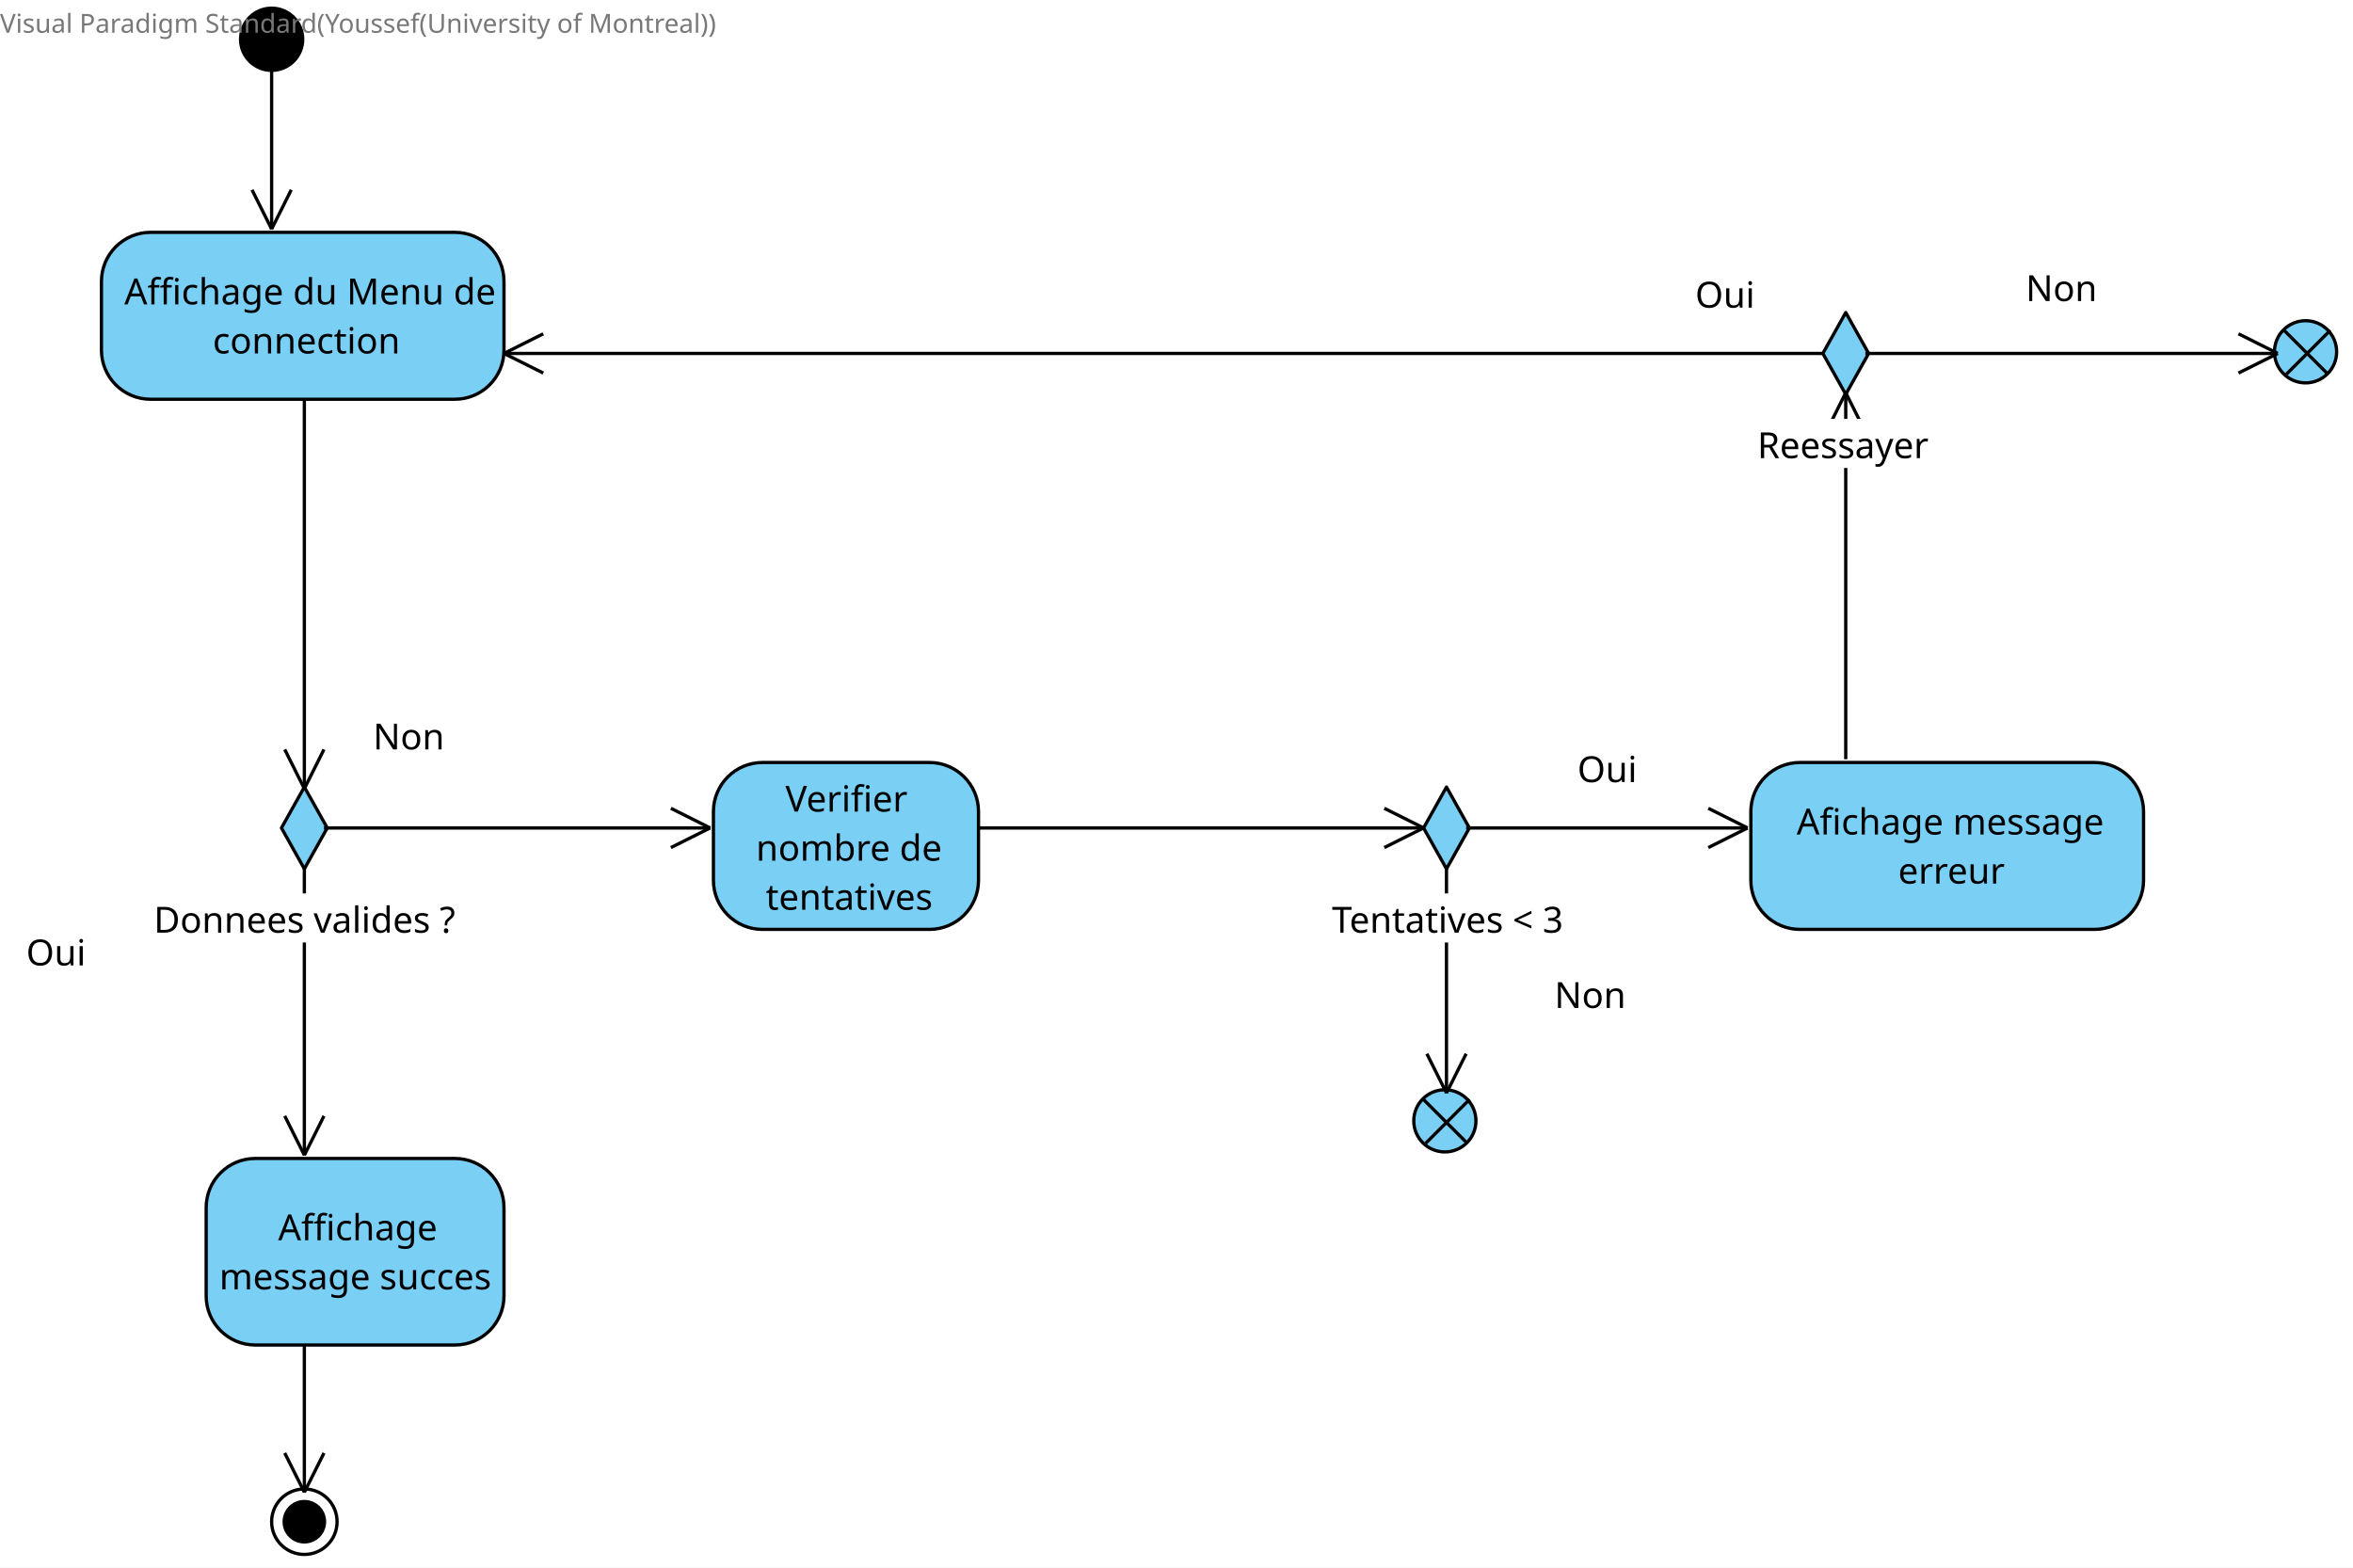
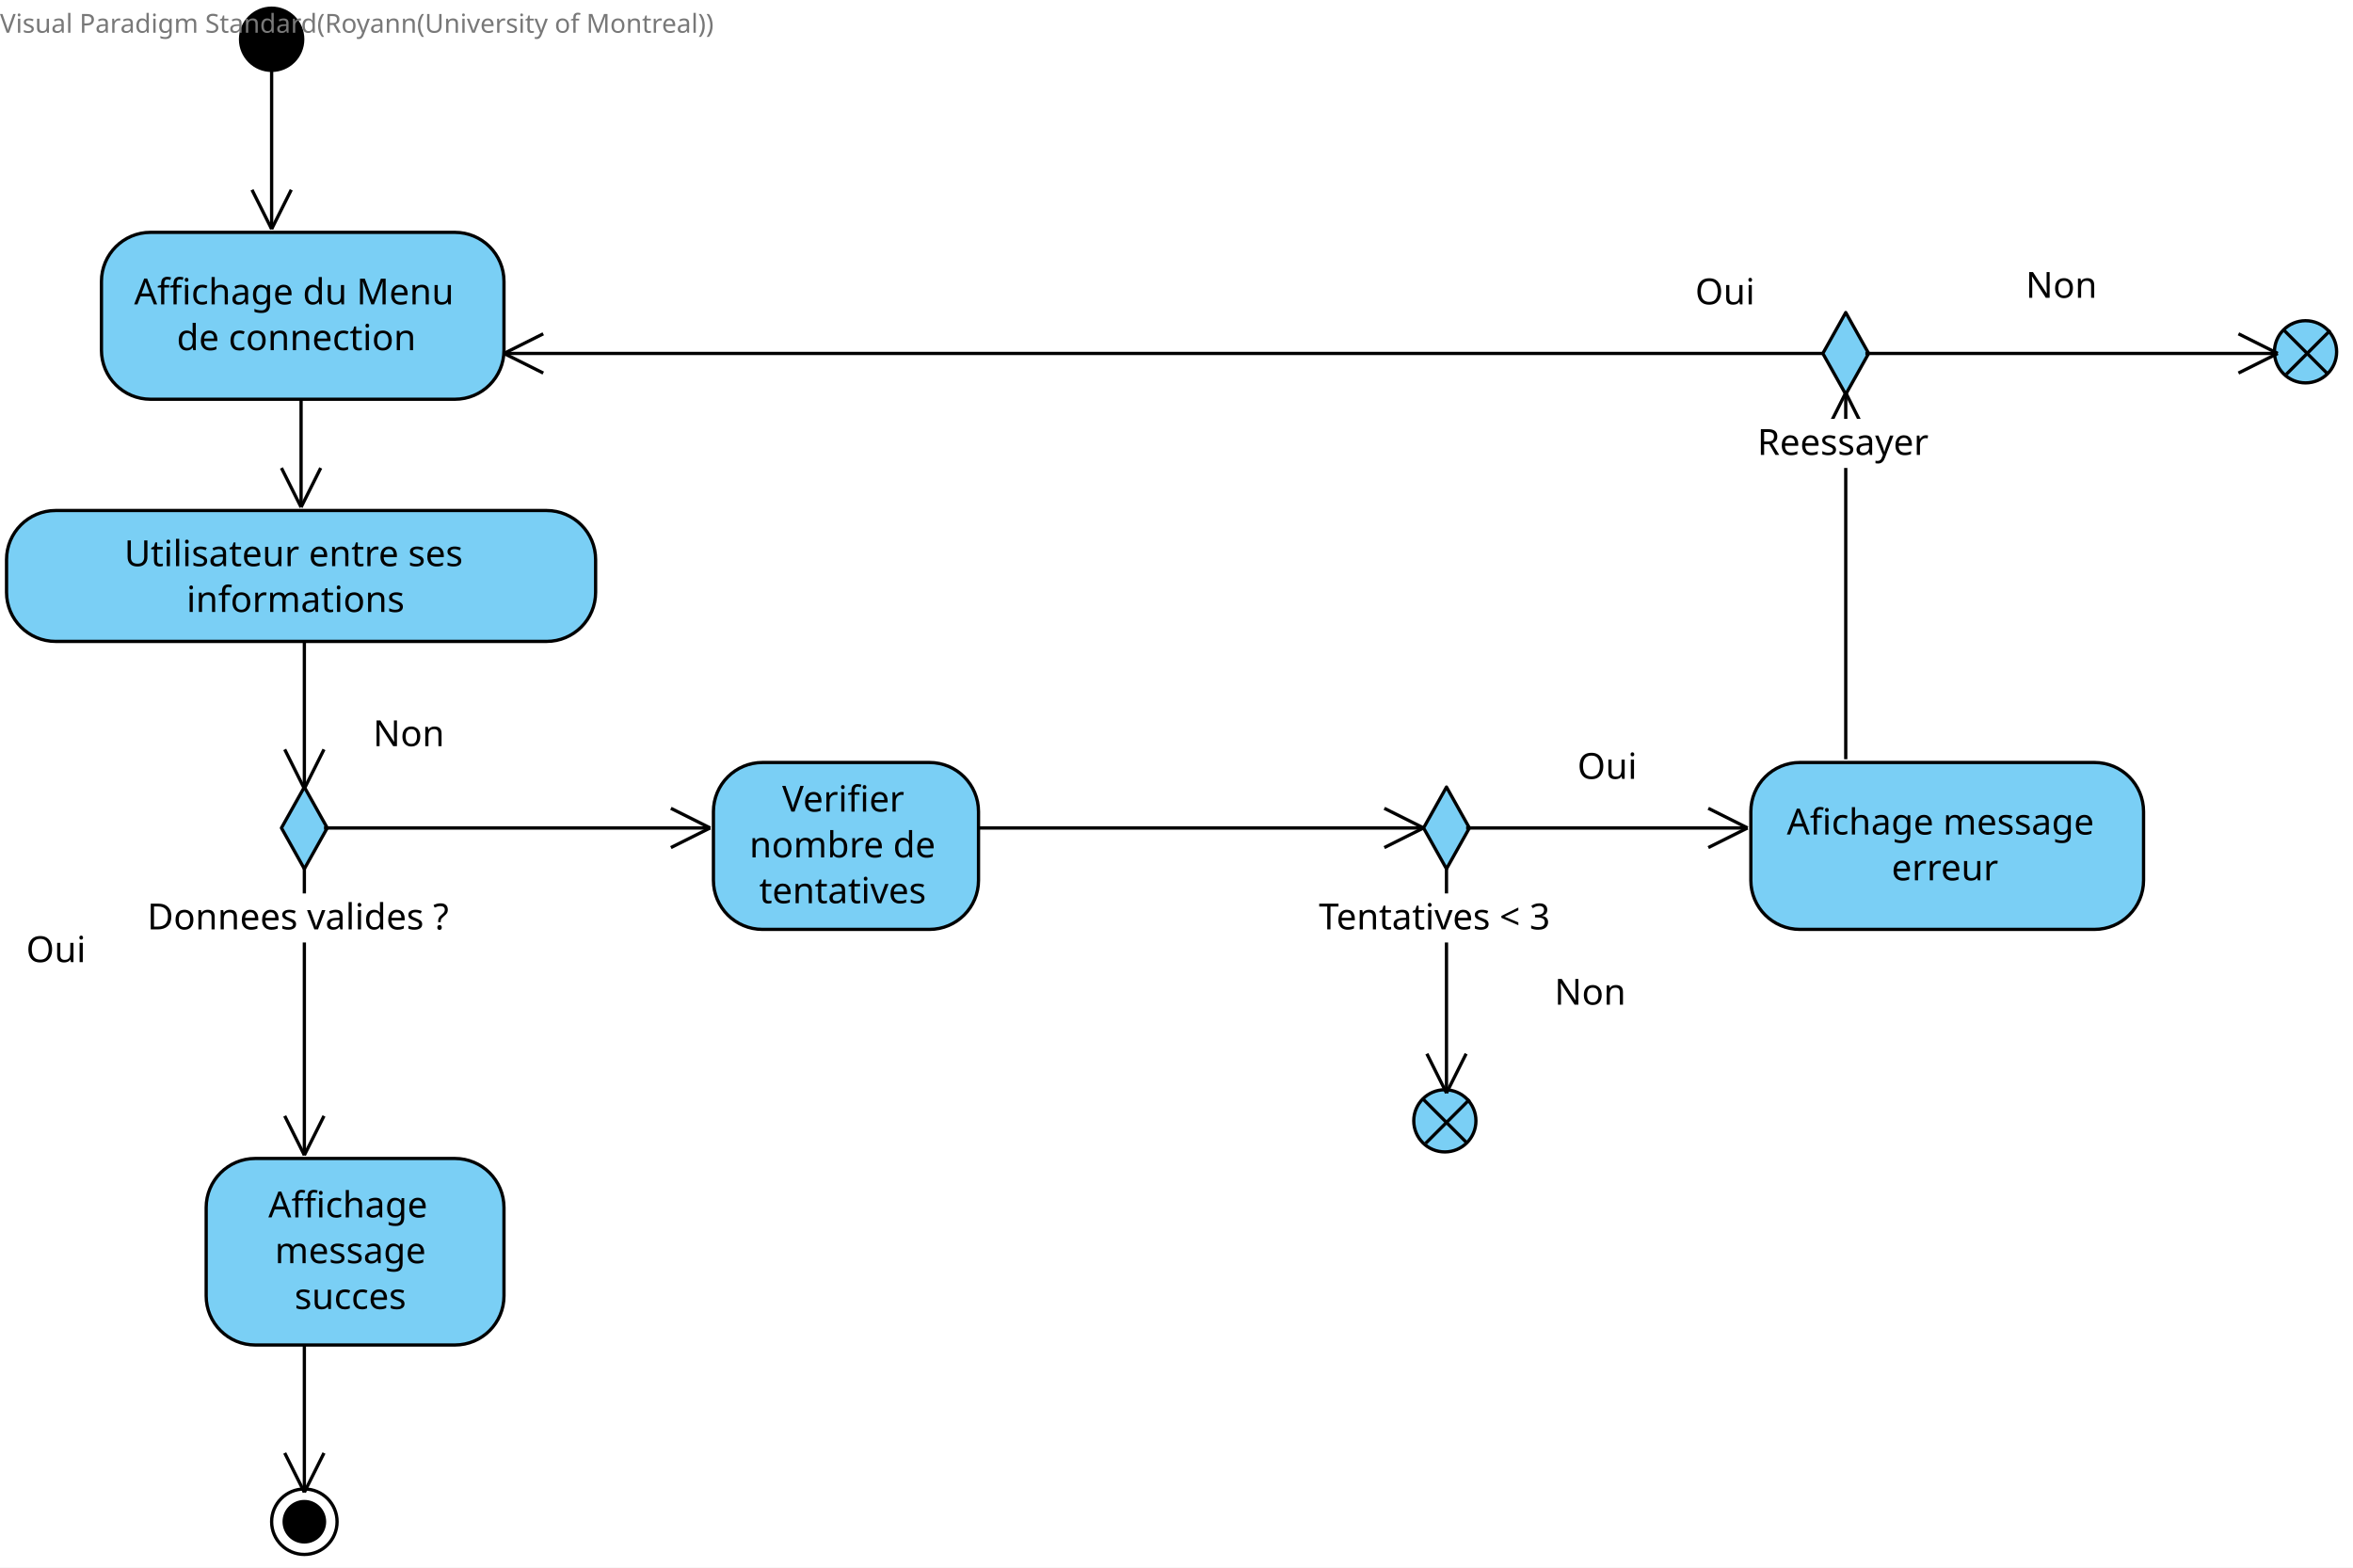
<svg xmlns="http://www.w3.org/2000/svg" fill-opacity="0" color-rendering="auto" color-interpolation="auto" text-rendering="auto" stroke="rgb(0,0,0)" stroke-linecap="square" width="719" stroke-miterlimit="10" shape-rendering="auto" stroke-opacity="0" fill="rgb(0,0,0)" stroke-dasharray="none" font-weight="normal" stroke-width="1" height="479" font-family="'Dialog'" font-style="normal" stroke-linejoin="miter" font-size="12px" stroke-dashoffset="0" image-rendering="auto">
  <defs id="genericDefs" />
  <g>
    <defs id="defs1">
      <clipPath clipPathUnits="userSpaceOnUse" id="clipPath1">
        <path d="M-7 -7 L51 -7 L51 31 L-7 31 L-7 -7 Z" />
      </clipPath>
      <clipPath clipPathUnits="userSpaceOnUse" id="clipPath2">
        <path d="M-7 -7 L134 -7 L134 62 L-7 62 L-7 -7 Z" />
      </clipPath>
      <clipPath clipPathUnits="userSpaceOnUse" id="clipPath3">
        <path d="M0 0 L0 51 L123 51 L123 0 Z" />
      </clipPath>
      <clipPath clipPathUnits="userSpaceOnUse" id="clipPath4">
        <path d="M-7 -7 L31 -7 L31 51 L-7 51 L-7 -7 Z" />
      </clipPath>
      <clipPath clipPathUnits="userSpaceOnUse" id="clipPath5">
        <path d="M-7 -7 L102 -7 L102 68 L-7 68 L-7 -7 Z" />
      </clipPath>
      <clipPath clipPathUnits="userSpaceOnUse" id="clipPath6">
        <path d="M0 0 L0 57 L91 57 L91 0 Z" />
      </clipPath>
      <clipPath clipPathUnits="userSpaceOnUse" id="clipPath7">
        <path d="M-7 -7 L92 -7 L92 62 L-7 62 L-7 -7 Z" />
      </clipPath>
      <clipPath clipPathUnits="userSpaceOnUse" id="clipPath8">
        <path d="M0 0 L0 51 L81 51 L81 0 Z" />
      </clipPath>
      <clipPath clipPathUnits="userSpaceOnUse" id="clipPath9">
        <path d="M-7 -7 L131 -7 L131 62 L-7 62 L-7 -7 Z" />
      </clipPath>
      <clipPath clipPathUnits="userSpaceOnUse" id="clipPath10">
        <path d="M0 0 L0 51 L120 51 L120 0 Z" />
      </clipPath>
      <clipPath clipPathUnits="userSpaceOnUse" id="clipPath11">
        <path d="M-7 -7 L31 -7 L31 31 L-7 31 L-7 -7 Z" />
      </clipPath>
      <clipPath clipPathUnits="userSpaceOnUse" id="clipPath12">
        <path d="M-14.042 10 L12.828 -16.87 L39.699 10 L12.828 36.87 L-14.042 10 Z" />
      </clipPath>
      <clipPath clipPathUnits="userSpaceOnUse" id="clipPath13">
        <path d="M-7 -7 L57 -7 L57 54 L-7 54 L-7 -7 Z" />
      </clipPath>
      <clipPath clipPathUnits="userSpaceOnUse" id="clipPath14">
        <path d="M657 316 L721 316 L721 377 L657 377 L657 316 Z" />
      </clipPath>
      <clipPath clipPathUnits="userSpaceOnUse" id="clipPath15">
        <path d="M657 326 L721 326 L721 387 L657 387 L657 326 Z" />
      </clipPath>
      <clipPath clipPathUnits="userSpaceOnUse" id="clipPath16">
-         <path d="M0 0 L0 31 L44 31 L44 0 Z" />
+         <path d="M0 0 L0 31 L43 31 L43 0 Z" />
      </clipPath>
      <clipPath clipPathUnits="userSpaceOnUse" id="clipPath17">
        <path d="M551 392 L615 392 L615 453 L551 453 L551 392 Z" />
      </clipPath>
      <clipPath clipPathUnits="userSpaceOnUse" id="clipPath18">
        <path d="M1025 336 L1089 336 L1089 397 L1025 397 L1025 336 Z" />
      </clipPath>
      <clipPath clipPathUnits="userSpaceOnUse" id="clipPath19">
        <path d="M1061 191 L1125 191 L1125 252 L1061 252 L1061 191 Z" />
      </clipPath>
      <clipPath clipPathUnits="userSpaceOnUse" id="clipPath20">
        <path d="M1018 405 L1082 405 L1082 466 L1018 466 L1018 405 Z" />
      </clipPath>
      <clipPath clipPathUnits="userSpaceOnUse" id="clipPath21">
        <path d="M1162 189 L1226 189 L1226 250 L1162 250 L1162 189 Z" />
      </clipPath>
      <clipPath clipPathUnits="userSpaceOnUse" id="clipPath22">
+         <path d="M-7 -7 L191 -7 L191 51 L-7 51 L-7 -7 Z" />
+       </clipPath>
+       <clipPath clipPathUnits="userSpaceOnUse" id="clipPath23">
+         <path d="M0 0 L0 40 L180 40 L180 0 Z" />
+       </clipPath>
+       <clipPath clipPathUnits="userSpaceOnUse" id="clipPath24">
        <path d="M-111 -15 L222 -15 L222 30 L-111 30 L-111 -15 Z" />
      </clipPath>
-       <clipPath clipPathUnits="userSpaceOnUse" id="clipPath23">
+       <clipPath clipPathUnits="userSpaceOnUse" id="clipPath25">
        <path d="M-90 -15 L180 -15 L180 30 L-90 30 L-90 -15 Z" />
      </clipPath>
-       <clipPath clipPathUnits="userSpaceOnUse" id="clipPath24">
+       <clipPath clipPathUnits="userSpaceOnUse" id="clipPath26">
        <path d="M-76 -15 L152 -15 L152 30 L-76 30 L-76 -15 Z" />
      </clipPath>
-       <clipPath clipPathUnits="userSpaceOnUse" id="clipPath25">
+       <clipPath clipPathUnits="userSpaceOnUse" id="clipPath27">
        <path d="M0 0 L104 0 L104 153 L0 153 L0 0 Z" />
      </clipPath>
-       <clipPath clipPathUnits="userSpaceOnUse" id="clipPath26">
+       <clipPath clipPathUnits="userSpaceOnUse" id="clipPath28">
        <path d="M0 0 L0 153 L104 153 L104 0 Z" />
-       </clipPath>
-       <clipPath clipPathUnits="userSpaceOnUse" id="clipPath27">
-         <path d="M0 0 L104 0 L104 223 L0 223 L0 0 Z" />
-       </clipPath>
-       <clipPath clipPathUnits="userSpaceOnUse" id="clipPath28">
-         <path d="M0 0 L0 201 L104 201 L104 0 ZM0 216 L0 223 L104 223 L104 216 Z" />
      </clipPath>
      <clipPath clipPathUnits="userSpaceOnUse" id="clipPath29">
        <path d="M0 0 L104 0 L104 192 L0 192 L0 0 Z" />
      </clipPath>
      <clipPath clipPathUnits="userSpaceOnUse" id="clipPath30">
        <path d="M0 0 L0 58 L104 58 L104 0 ZM0 73 L0 192 L104 192 L104 73 Z" />
      </clipPath>
      <clipPath clipPathUnits="userSpaceOnUse" id="clipPath31">
        <path d="M0 0 L222 0 L222 104 L0 104 L0 0 Z" />
      </clipPath>
      <clipPath clipPathUnits="userSpaceOnUse" id="clipPath32">
        <path d="M0 0 L0 70 L99 70 L99 85 L0 85 L0 104 L222 104 L222 0 Z" />
      </clipPath>
      <clipPath clipPathUnits="userSpaceOnUse" id="clipPath33">
        <path d="M0 0 L240 0 L240 104 L0 104 L0 0 Z" />
      </clipPath>
      <clipPath clipPathUnits="userSpaceOnUse" id="clipPath34">
        <path d="M238 70 L238 85 L148 85 L148 70 ZM0 0 L0 104 L240 104 L240 0 Z" />
      </clipPath>
      <clipPath clipPathUnits="userSpaceOnUse" id="clipPath35">
        <path d="M0 0 L190 0 L190 104 L0 104 L0 0 Z" />
      </clipPath>
      <clipPath clipPathUnits="userSpaceOnUse" id="clipPath36">
        <path d="M0 0 L0 70 L89 70 L89 85 L0 85 L0 104 L190 104 L190 0 Z" />
      </clipPath>
      <clipPath clipPathUnits="userSpaceOnUse" id="clipPath37">
        <path d="M0 0 L104 0 L104 173 L0 173 L0 0 Z" />
      </clipPath>
      <clipPath clipPathUnits="userSpaceOnUse" id="clipPath38">
        <path d="M95 58 L95 73 L5 73 L5 58 ZM0 0 L0 173 L104 173 L104 0 Z" />
      </clipPath>
      <clipPath clipPathUnits="userSpaceOnUse" id="clipPath39">
        <path d="M0 0 L104 0 L104 216 L0 216 L0 0 Z" />
      </clipPath>
      <clipPath clipPathUnits="userSpaceOnUse" id="clipPath40">
        <path d="M88 58 L88 73 L12 73 L12 58 ZM0 0 L0 216 L104 216 L104 0 Z" />
      </clipPath>
      <clipPath clipPathUnits="userSpaceOnUse" id="clipPath41">
        <path d="M0 0 L507 0 L507 104 L0 104 L0 0 Z" />
      </clipPath>
      <clipPath clipPathUnits="userSpaceOnUse" id="clipPath42">
        <path d="M498 70 L498 85 L422 85 L422 70 ZM0 0 L0 104 L507 104 L507 0 Z" />
      </clipPath>
      <clipPath clipPathUnits="userSpaceOnUse" id="clipPath43">
        <path d="M0 0 L230 0 L230 104 L0 104 L0 0 Z" />
      </clipPath>
      <clipPath clipPathUnits="userSpaceOnUse" id="clipPath44">
        <path d="M82 70 L82 85 L6 85 L6 70 ZM0 0 L0 104 L230 104 L230 0 Z" />
      </clipPath>
      <clipPath clipPathUnits="userSpaceOnUse" id="clipPath45">
        <path d="M0 0 L104 0 L104 149 L0 149 L0 0 Z" />
      </clipPath>
      <clipPath clipPathUnits="userSpaceOnUse" id="clipPath46">
        <path d="M0 0 L0 149 L104 149 L104 0 Z" />
+       </clipPath>
+       <clipPath clipPathUnits="userSpaceOnUse" id="clipPath47">
+         <path d="M0 0 L104 0 L104 137 L0 137 L0 0 Z" />
+       </clipPath>
+       <clipPath clipPathUnits="userSpaceOnUse" id="clipPath48">
+         <path d="M0 0 L0 137 L104 137 L104 0 Z" />
+       </clipPath>
+       <clipPath clipPathUnits="userSpaceOnUse" id="clipPath49">
+         <path d="M0 0 L0 127 L104 127 L104 0 ZM0 142 L0 149 L104 149 L104 142 Z" />
      </clipPath>
    </defs>
    <g fill="white" text-rendering="geometricPrecision" fill-opacity="1" stroke-opacity="1" stroke="white">
      <rect x="0" width="719" height="479" y="0" stroke="none" />
    </g>
    <g font-size="11px" transform="translate(63,2)" fill-opacity="1" fill="black" text-rendering="geometricPrecision" image-rendering="optimizeQuality" font-family="sans-serif" stroke="black" stroke-opacity="1">
      <circle r="10" clip-path="url(#clipPath1)" cx="20" cy="10" stroke="none" />
    </g>
    <g font-size="11px" transform="translate(31,71)" fill-opacity="1" fill="rgb(122,207,245)" text-rendering="geometricPrecision" image-rendering="optimizeQuality" font-family="sans-serif" stroke="rgb(122,207,245)" stroke-opacity="1">
      <rect x="0" y="0" clip-path="url(#clipPath2)" width="123" rx="15" ry="15" height="51" stroke="none" />
    </g>
    <g stroke-linecap="butt" font-size="11px" transform="translate(31,71)" fill-opacity="1" fill="black" text-rendering="geometricPrecision" image-rendering="optimizeQuality" font-family="sans-serif" stroke-linejoin="round" stroke="black" stroke-opacity="1" stroke-miterlimit="0">
      <rect x="0" y="0" clip-path="url(#clipPath2)" fill="none" width="123" rx="15" ry="15" height="51" />
    </g>
    <g font-size="11px" transform="translate(31,71)" fill-opacity="1" fill="black" text-rendering="geometricPrecision" image-rendering="optimizeQuality" font-family="sans-serif" stroke="black" stroke-opacity="1">
-       <text x="7" xml:space="preserve" y="22" clip-path="url(#clipPath3)" stroke="none">Affichage du Menu de</text>
-       <text x="34" xml:space="preserve" y="37" clip-path="url(#clipPath3)" stroke="none">connection</text>
+       <text x="10" xml:space="preserve" y="22" clip-path="url(#clipPath3)" stroke="none">Affichage du Menu</text>
+       <text x="23" xml:space="preserve" y="36" clip-path="url(#clipPath3)" stroke="none">de connection</text>
    </g>
    <g font-size="11px" transform="translate(83,233)" fill-opacity="1" fill="rgb(122,207,245)" text-rendering="geometricPrecision" image-rendering="optimizeQuality" font-family="sans-serif" stroke="rgb(122,207,245)" stroke-opacity="1">
      <path d="M10 7.5 L17 20 L10 32.5 L3 20 Z" stroke="none" clip-path="url(#clipPath4)" />
    </g>
    <g stroke-linecap="butt" font-size="11px" transform="translate(83,233)" fill-opacity="1" fill="black" text-rendering="geometricPrecision" image-rendering="optimizeQuality" font-family="sans-serif" stroke-linejoin="round" stroke="black" stroke-opacity="1" stroke-miterlimit="0">
      <path fill="none" d="M10 7.5 L17 20 L10 32.5 L3 20 Z" clip-path="url(#clipPath4)" />
    </g>
    <g font-size="11px" transform="translate(63,354)" fill-opacity="1" fill="rgb(122,207,245)" text-rendering="geometricPrecision" image-rendering="optimizeQuality" font-family="sans-serif" stroke="rgb(122,207,245)" stroke-opacity="1">
      <rect x="0" y="0" clip-path="url(#clipPath5)" width="91" rx="15" ry="15" height="57" stroke="none" />
    </g>
    <g stroke-linecap="butt" font-size="11px" transform="translate(63,354)" fill-opacity="1" fill="black" text-rendering="geometricPrecision" image-rendering="optimizeQuality" font-family="sans-serif" stroke-linejoin="round" stroke="black" stroke-opacity="1" stroke-miterlimit="0">
      <rect x="0" y="0" clip-path="url(#clipPath5)" fill="none" width="91" rx="15" ry="15" height="57" />
    </g>
    <g font-size="11px" transform="translate(63,354)" fill-opacity="1" fill="black" text-rendering="geometricPrecision" image-rendering="optimizeQuality" font-family="sans-serif" stroke="black" stroke-opacity="1">
-       <text x="22" xml:space="preserve" y="25" clip-path="url(#clipPath6)" stroke="none">Affichage</text>
-       <text x="4" xml:space="preserve" y="40" clip-path="url(#clipPath6)" stroke="none">message succes</text>
+       <text x="19" xml:space="preserve" y="18" clip-path="url(#clipPath6)" stroke="none">Affichage</text>
+       <text x="21" xml:space="preserve" y="32" clip-path="url(#clipPath6)" stroke="none">message</text>
+       <text x="27" xml:space="preserve" y="46" clip-path="url(#clipPath6)" stroke="none">succes</text>
    </g>
    <g font-size="11px" transform="translate(218,233)" fill-opacity="1" fill="rgb(122,207,245)" text-rendering="geometricPrecision" image-rendering="optimizeQuality" font-family="sans-serif" stroke="rgb(122,207,245)" stroke-opacity="1">
      <rect x="0" y="0" clip-path="url(#clipPath7)" width="81" rx="15" ry="15" height="51" stroke="none" />
    </g>
    <g stroke-linecap="butt" font-size="11px" transform="translate(218,233)" fill-opacity="1" fill="black" text-rendering="geometricPrecision" image-rendering="optimizeQuality" font-family="sans-serif" stroke-linejoin="round" stroke="black" stroke-opacity="1" stroke-miterlimit="0">
      <rect x="0" y="0" clip-path="url(#clipPath7)" fill="none" width="81" rx="15" ry="15" height="51" />
    </g>
    <g font-size="11px" transform="translate(218,233)" fill-opacity="1" fill="black" text-rendering="geometricPrecision" image-rendering="optimizeQuality" font-family="sans-serif" stroke="black" stroke-opacity="1">
-       <text x="22" xml:space="preserve" y="15" clip-path="url(#clipPath8)" stroke="none">Verifier</text>
-       <text x="13" xml:space="preserve" y="30" clip-path="url(#clipPath8)" stroke="none">nombre de</text>
-       <text x="16" xml:space="preserve" y="45" clip-path="url(#clipPath8)" stroke="none">tentatives</text>
+       <text x="21" xml:space="preserve" y="15" clip-path="url(#clipPath8)" stroke="none">Verifier</text>
+       <text x="11" xml:space="preserve" y="29" clip-path="url(#clipPath8)" stroke="none">nombre de</text>
+       <text x="14" xml:space="preserve" y="43" clip-path="url(#clipPath8)" stroke="none">tentatives</text>
    </g>
    <g font-size="11px" transform="translate(432,233)" fill-opacity="1" fill="rgb(122,207,245)" text-rendering="geometricPrecision" image-rendering="optimizeQuality" font-family="sans-serif" stroke="rgb(122,207,245)" stroke-opacity="1">
      <path d="M10 7.5 L17 20 L10 32.5 L3 20 Z" stroke="none" clip-path="url(#clipPath4)" />
    </g>
    <g stroke-linecap="butt" font-size="11px" transform="translate(432,233)" fill-opacity="1" fill="black" text-rendering="geometricPrecision" image-rendering="optimizeQuality" font-family="sans-serif" stroke-linejoin="round" stroke="black" stroke-opacity="1" stroke-miterlimit="0">
      <path fill="none" d="M10 7.5 L17 20 L10 32.5 L3 20 Z" clip-path="url(#clipPath4)" />
    </g>
    <g font-size="11px" transform="translate(535,233)" fill-opacity="1" fill="rgb(122,207,245)" text-rendering="geometricPrecision" image-rendering="optimizeQuality" font-family="sans-serif" stroke="rgb(122,207,245)" stroke-opacity="1">
      <rect x="0" y="0" clip-path="url(#clipPath9)" width="120" rx="15" ry="15" height="51" stroke="none" />
    </g>
    <g stroke-linecap="butt" font-size="11px" transform="translate(535,233)" fill-opacity="1" fill="black" text-rendering="geometricPrecision" image-rendering="optimizeQuality" font-family="sans-serif" stroke-linejoin="round" stroke="black" stroke-opacity="1" stroke-miterlimit="0">
      <rect x="0" y="0" clip-path="url(#clipPath9)" fill="none" width="120" rx="15" ry="15" height="51" />
    </g>
    <g font-size="11px" transform="translate(535,233)" fill-opacity="1" fill="black" text-rendering="geometricPrecision" image-rendering="optimizeQuality" font-family="sans-serif" stroke="black" stroke-opacity="1">
-       <text x="14" xml:space="preserve" y="22" clip-path="url(#clipPath10)" stroke="none">Afichage message</text>
-       <text x="45" xml:space="preserve" y="37" clip-path="url(#clipPath10)" stroke="none">erreur</text>
+       <text x="11" xml:space="preserve" y="22" clip-path="url(#clipPath10)" stroke="none">Afichage message</text>
+       <text x="43" xml:space="preserve" y="36" clip-path="url(#clipPath10)" stroke="none">erreur</text>
    </g>
    <g font-size="11px" transform="translate(432,333)" fill-opacity="1" fill="rgb(122,207,245)" text-rendering="geometricPrecision" image-rendering="optimizeQuality" font-family="sans-serif" stroke="rgb(122,207,245)" stroke-opacity="1">
      <circle r="9.5" clip-path="url(#clipPath11)" cx="9.5" cy="9.5" stroke="none" />
    </g>
    <g stroke-linecap="butt" font-size="11px" transform="translate(432,333)" fill-opacity="1" fill="black" text-rendering="geometricPrecision" image-rendering="optimizeQuality" font-family="sans-serif" stroke-linejoin="round" stroke="black" stroke-opacity="1" stroke-miterlimit="0">
      <circle fill="none" r="9.5" clip-path="url(#clipPath11)" cx="9.5" cy="9.5" />
      <line transform="translate(10,10) rotate(45) translate(-10,-10)" clip-path="url(#clipPath12)" fill="none" x1="10" x2="10" y1="0" y2="19" />
      <line transform="translate(10,10) rotate(45) translate(-10,-10)" clip-path="url(#clipPath12)" fill="none" x1="0" x2="19" y1="10" y2="10" />
    </g>
    <g font-size="11px" transform="translate(554,88)" fill-opacity="1" fill="rgb(122,207,245)" text-rendering="geometricPrecision" image-rendering="optimizeQuality" font-family="sans-serif" stroke="rgb(122,207,245)" stroke-opacity="1">
      <path d="M10 7.5 L17 20 L10 32.5 L3 20 Z" stroke="none" clip-path="url(#clipPath4)" />
    </g>
    <g stroke-linecap="butt" font-size="11px" transform="translate(554,88)" fill-opacity="1" fill="black" text-rendering="geometricPrecision" image-rendering="optimizeQuality" font-family="sans-serif" stroke-linejoin="round" stroke="black" stroke-opacity="1" stroke-miterlimit="0">
      <path fill="none" d="M10 7.5 L17 20 L10 32.5 L3 20 Z" clip-path="url(#clipPath4)" />
    </g>
    <g font-size="11px" transform="translate(695,98)" fill-opacity="1" fill="rgb(122,207,245)" text-rendering="geometricPrecision" image-rendering="optimizeQuality" font-family="sans-serif" stroke="rgb(122,207,245)" stroke-opacity="1">
      <circle r="9.5" clip-path="url(#clipPath11)" cx="9.5" cy="9.5" stroke="none" />
    </g>
    <g stroke-linecap="butt" font-size="11px" transform="translate(695,98)" fill-opacity="1" fill="black" text-rendering="geometricPrecision" image-rendering="optimizeQuality" font-family="sans-serif" stroke-linejoin="round" stroke="black" stroke-opacity="1" stroke-miterlimit="0">
      <circle fill="none" r="9.5" clip-path="url(#clipPath11)" cx="9.5" cy="9.5" />
      <line transform="translate(10,10) rotate(45) translate(-10,-10)" clip-path="url(#clipPath12)" fill="none" x1="10" x2="10" y1="0" y2="19" />
      <line transform="translate(10,10) rotate(45) translate(-10,-10)" clip-path="url(#clipPath12)" fill="none" x1="0" x2="19" y1="10" y2="10" />
    </g>
    <g font-size="11px" transform="translate(83,455)" fill-opacity="1" fill="black" text-rendering="geometricPrecision" image-rendering="optimizeQuality" font-family="sans-serif" stroke="black" stroke-opacity="1">
      <circle r="6.667" clip-path="url(#clipPath11)" cx="10" cy="10" stroke="none" />
      <circle stroke-linecap="butt" clip-path="url(#clipPath11)" fill="none" stroke-linejoin="round" r="10" cx="10" cy="10" stroke-miterlimit="0" />
    </g>
    <g font-size="11px" transform="translate(-556,-122) matrix(1,0,0,1,0,10)" fill="rgb(122,207,245)" text-rendering="geometricPrecision" image-rendering="optimizeQuality" font-family="sans-serif" stroke="rgb(122,207,245)">
      <path d="M670 360 L670 329 L704 329 L704 360 L670 360 Z" fill-rule="evenodd" clip-path="url(#clipPath14)" stroke="none" />
    </g>
-     <g font-size="11px" transform="matrix(1,0,0,1,-556,-122) translate(670,339)" fill-opacity="1" fill="black" text-rendering="optimizeLegibility" image-rendering="optimizeQuality" stroke="black" stroke-opacity="1">
-       <text x="0" xml:space="preserve" y="12" clip-path="url(#clipPath16)" stroke="none">Non</text>
+     <g font-size="11px" transform="matrix(1,0,0,1,-556,-122) translate(670,339)" fill-opacity="1" fill="black" text-rendering="optimizeLegibility" image-rendering="optimizeQuality" font-family="sans-serif" stroke="black" stroke-opacity="1">
+       <text x="0" xml:space="preserve" y="11" clip-path="url(#clipPath16)" stroke="none">Non</text>
    </g>
    <g font-size="11px" transform="translate(-556,-122) matrix(1,0,0,1,-106,76)" fill="rgb(122,207,245)" text-rendering="geometricPrecision" image-rendering="optimizeQuality" font-family="sans-serif" stroke="rgb(122,207,245)">
      <path d="M670 360 L670 329 L704 329 L704 360 L670 360 Z" fill-rule="evenodd" clip-path="url(#clipPath14)" stroke="none" />
    </g>
-     <g font-size="11px" transform="matrix(1,0,0,1,-556,-122) translate(564,405)" fill-opacity="1" fill="black" text-rendering="optimizeLegibility" image-rendering="optimizeQuality" stroke="black" stroke-opacity="1">
-       <text x="0" xml:space="preserve" y="12" clip-path="url(#clipPath16)" stroke="none">Oui</text>
+     <g font-size="11px" transform="matrix(1,0,0,1,-556,-122) translate(564,405)" fill-opacity="1" fill="black" text-rendering="optimizeLegibility" image-rendering="optimizeQuality" font-family="sans-serif" stroke="black" stroke-opacity="1">
+       <text x="0" xml:space="preserve" y="11" clip-path="url(#clipPath16)" stroke="none">Oui</text>
    </g>
    <g font-size="11px" transform="translate(-556,-122) matrix(1,0,0,1,368,20)" fill="rgb(122,207,245)" text-rendering="geometricPrecision" image-rendering="optimizeQuality" font-family="sans-serif" stroke="rgb(122,207,245)">
      <path d="M670 360 L670 329 L704 329 L704 360 L670 360 Z" fill-rule="evenodd" clip-path="url(#clipPath14)" stroke="none" />
    </g>
-     <g font-size="11px" transform="matrix(1,0,0,1,-556,-122) translate(1038,349)" fill-opacity="1" fill="black" text-rendering="optimizeLegibility" image-rendering="optimizeQuality" stroke="black" stroke-opacity="1">
-       <text x="0" xml:space="preserve" y="12" clip-path="url(#clipPath16)" stroke="none">Oui</text>
+     <g font-size="11px" transform="matrix(1,0,0,1,-556,-122) translate(1038,349)" fill-opacity="1" fill="black" text-rendering="optimizeLegibility" image-rendering="optimizeQuality" font-family="sans-serif" stroke="black" stroke-opacity="1">
+       <text x="0" xml:space="preserve" y="11" clip-path="url(#clipPath16)" stroke="none">Oui</text>
    </g>
    <g font-size="11px" transform="translate(-556,-122) matrix(1,0,0,1,404,-125)" fill="rgb(122,207,245)" text-rendering="geometricPrecision" image-rendering="optimizeQuality" font-family="sans-serif" stroke="rgb(122,207,245)">
      <path d="M670 360 L670 329 L704 329 L704 360 L670 360 Z" fill-rule="evenodd" clip-path="url(#clipPath14)" stroke="none" />
    </g>
-     <g font-size="11px" transform="matrix(1,0,0,1,-556,-122) translate(1074,204)" fill-opacity="1" fill="black" text-rendering="optimizeLegibility" image-rendering="optimizeQuality" stroke="black" stroke-opacity="1">
-       <text x="0" xml:space="preserve" y="12" clip-path="url(#clipPath16)" stroke="none">Oui</text>
+     <g font-size="11px" transform="matrix(1,0,0,1,-556,-122) translate(1074,204)" fill-opacity="1" fill="black" text-rendering="optimizeLegibility" image-rendering="optimizeQuality" font-family="sans-serif" stroke="black" stroke-opacity="1">
+       <text x="0" xml:space="preserve" y="11" clip-path="url(#clipPath16)" stroke="none">Oui</text>
    </g>
    <g font-size="11px" transform="translate(-556,-122) matrix(1,0,0,1,361,89)" fill="rgb(122,207,245)" text-rendering="geometricPrecision" image-rendering="optimizeQuality" font-family="sans-serif" stroke="rgb(122,207,245)">
      <path d="M670 360 L670 329 L704 329 L704 360 L670 360 Z" fill-rule="evenodd" clip-path="url(#clipPath14)" stroke="none" />
    </g>
-     <g font-size="11px" transform="matrix(1,0,0,1,-556,-122) translate(1031,418)" fill-opacity="1" fill="black" text-rendering="optimizeLegibility" image-rendering="optimizeQuality" stroke="black" stroke-opacity="1">
-       <text x="0" xml:space="preserve" y="12" clip-path="url(#clipPath16)" stroke="none">Non</text>
+     <g font-size="11px" transform="matrix(1,0,0,1,-556,-122) translate(1031,418)" fill-opacity="1" fill="black" text-rendering="optimizeLegibility" image-rendering="optimizeQuality" font-family="sans-serif" stroke="black" stroke-opacity="1">
+       <text x="0" xml:space="preserve" y="11" clip-path="url(#clipPath16)" stroke="none">Non</text>
    </g>
    <g font-size="11px" transform="translate(-556,-122) matrix(1,0,0,1,505,-127)" fill="rgb(122,207,245)" text-rendering="geometricPrecision" image-rendering="optimizeQuality" font-family="sans-serif" stroke="rgb(122,207,245)">
      <path d="M670 360 L670 329 L704 329 L704 360 L670 360 Z" fill-rule="evenodd" clip-path="url(#clipPath14)" stroke="none" />
    </g>
-     <g font-size="11px" transform="matrix(1,0,0,1,-556,-122) translate(1175,202)" fill-opacity="1" fill="black" text-rendering="optimizeLegibility" image-rendering="optimizeQuality" stroke="black" stroke-opacity="1">
-       <text x="0" xml:space="preserve" y="12" clip-path="url(#clipPath16)" stroke="none">Non</text>
+     <g font-size="11px" transform="matrix(1,0,0,1,-556,-122) translate(1175,202)" fill-opacity="1" fill="black" text-rendering="optimizeLegibility" image-rendering="optimizeQuality" font-family="sans-serif" stroke="black" stroke-opacity="1">
+       <text x="0" xml:space="preserve" y="11" clip-path="url(#clipPath16)" stroke="none">Non</text>
+     </g>
+     <g font-size="11px" transform="translate(2,156)" fill-opacity="1" fill="rgb(122,207,245)" text-rendering="geometricPrecision" image-rendering="optimizeQuality" font-family="sans-serif" stroke="rgb(122,207,245)" stroke-opacity="1">
+       <rect x="0" y="0" clip-path="url(#clipPath22)" width="180" rx="15" ry="15" height="40" stroke="none" />
+     </g>
+     <g stroke-linecap="butt" font-size="11px" transform="translate(2,156)" fill-opacity="1" fill="black" text-rendering="geometricPrecision" image-rendering="optimizeQuality" font-family="sans-serif" stroke-linejoin="round" stroke="black" stroke-opacity="1" stroke-miterlimit="0">
+       <rect x="0" y="0" clip-path="url(#clipPath22)" fill="none" width="180" rx="15" ry="15" height="40" />
+     </g>
+     <g font-size="11px" transform="translate(2,156)" fill-opacity="1" fill="black" text-rendering="geometricPrecision" image-rendering="optimizeQuality" font-family="sans-serif" stroke="black" stroke-opacity="1">
+       <text x="36" xml:space="preserve" y="17" clip-path="url(#clipPath23)" stroke="none">Utilisateur entre ses</text>
+       <text x="55" xml:space="preserve" y="31" clip-path="url(#clipPath23)" stroke="none">informations</text>
    </g>
    <g font-size="11px" transform="translate(37,273)" fill-opacity="1" fill="black" text-rendering="geometricPrecision" image-rendering="optimizeQuality" font-family="sans-serif" stroke="black" stroke-opacity="1">
-       <text x="10" xml:space="preserve" y="12" clip-path="url(#clipPath22)" stroke="none">Donnees valides ?</text>
+       <text x="8" xml:space="preserve" y="11" clip-path="url(#clipPath24)" stroke="none">Donnees valides ?</text>
    </g>
    <g font-size="11px" transform="translate(397,273)" fill-opacity="1" fill="black" text-rendering="geometricPrecision" image-rendering="optimizeQuality" font-family="sans-serif" stroke="black" stroke-opacity="1">
-       <text x="10" xml:space="preserve" y="12" clip-path="url(#clipPath23)" stroke="none">Tentatives &lt; 3</text>
+       <text x="6" xml:space="preserve" y="11" clip-path="url(#clipPath25)" stroke="none">Tentatives &lt; 3</text>
    </g>
    <g font-size="11px" transform="translate(526,128)" fill-opacity="1" fill="black" text-rendering="geometricPrecision" image-rendering="optimizeQuality" font-family="sans-serif" stroke="black" stroke-opacity="1">
-       <text x="11" xml:space="preserve" y="12" clip-path="url(#clipPath24)" stroke="none">Reessayer</text>
+       <text x="11" xml:space="preserve" y="11" clip-path="url(#clipPath26)" stroke="none">Reessayer</text>
    </g>
    <g stroke-linecap="butt" font-size="11px" transform="translate(33,-29)" fill-opacity="1" fill="black" text-rendering="geometricPrecision" image-rendering="optimizeQuality" font-family="sans-serif" stroke-linejoin="round" stroke="black" stroke-opacity="1">
-       <line y2="99" fill="none" x1="50" clip-path="url(#clipPath26)" x2="50" y1="50" />
-       <line y2="87" fill="none" x1="50" clip-path="url(#clipPath26)" x2="56" y1="99" />
-       <line y2="87" fill="none" x1="50" clip-path="url(#clipPath26)" x2="44" y1="99" />
-     </g>
-     <g stroke-linecap="butt" font-size="11px" transform="translate(43,72)" fill-opacity="1" fill="black" text-rendering="geometricPrecision" image-rendering="optimizeQuality" font-family="sans-serif" stroke-linejoin="round" stroke="black" stroke-opacity="1">
-       <line y2="169" fill="none" x1="50" clip-path="url(#clipPath28)" x2="50" y1="50" />
-       <line y2="157" fill="none" x1="50" clip-path="url(#clipPath28)" x2="56" y1="169" />
-       <line y2="157" fill="none" x1="50" clip-path="url(#clipPath28)" x2="44" y1="169" />
+       <line y2="99" fill="none" x1="50" clip-path="url(#clipPath28)" x2="50" y1="50" />
+       <line y2="87" fill="none" x1="50" clip-path="url(#clipPath28)" x2="56" y1="99" />
+       <line y2="87" fill="none" x1="50" clip-path="url(#clipPath28)" x2="44" y1="99" />
    </g>
    <g stroke-linecap="butt" font-size="11px" transform="translate(43,215)" fill-opacity="1" fill="black" text-rendering="geometricPrecision" image-rendering="optimizeQuality" font-family="sans-serif" stroke-linejoin="round" stroke="black" stroke-opacity="1">
      <line y2="138" fill="none" x1="50" clip-path="url(#clipPath30)" x2="50" y1="50" />
      <line y2="126" fill="none" x1="50" clip-path="url(#clipPath30)" x2="56" y1="138" />
      <line y2="126" fill="none" x1="50" clip-path="url(#clipPath30)" x2="44" y1="138" />
    </g>
    <g stroke-linecap="butt" font-size="11px" transform="translate(49,203)" fill-opacity="1" fill="black" text-rendering="geometricPrecision" image-rendering="optimizeQuality" font-family="sans-serif" stroke-linejoin="round" stroke="black" stroke-opacity="1">
      <line y2="50" fill="none" x1="50" clip-path="url(#clipPath32)" x2="168" y1="50" />
      <line y2="44" fill="none" x1="168" clip-path="url(#clipPath32)" x2="156" y1="50" />
      <line y2="56" fill="none" x1="168" clip-path="url(#clipPath32)" x2="156" y1="50" />
    </g>
    <g stroke-linecap="butt" font-size="11px" transform="translate(249,203)" fill-opacity="1" fill="black" text-rendering="geometricPrecision" image-rendering="optimizeQuality" font-family="sans-serif" stroke-linejoin="round" stroke="black" stroke-opacity="1">
      <line y2="50" fill="none" x1="50" clip-path="url(#clipPath34)" x2="186" y1="50" />
      <line y2="44" fill="none" x1="186" clip-path="url(#clipPath34)" x2="174" y1="50" />
      <line y2="56" fill="none" x1="186" clip-path="url(#clipPath34)" x2="174" y1="50" />
    </g>
    <g stroke-linecap="butt" font-size="11px" transform="translate(398,203)" fill-opacity="1" fill="black" text-rendering="geometricPrecision" image-rendering="optimizeQuality" font-family="sans-serif" stroke-linejoin="round" stroke="black" stroke-opacity="1">
      <line y2="50" fill="none" x1="50" clip-path="url(#clipPath36)" x2="136" y1="50" />
      <line y2="44" fill="none" x1="136" clip-path="url(#clipPath36)" x2="124" y1="50" />
      <line y2="56" fill="none" x1="136" clip-path="url(#clipPath36)" x2="124" y1="50" />
    </g>
    <g stroke-linecap="butt" font-size="11px" transform="translate(392,215)" fill-opacity="1" fill="black" text-rendering="geometricPrecision" image-rendering="optimizeQuality" font-family="sans-serif" stroke-linejoin="round" stroke="black" stroke-opacity="1">
      <line y2="119" fill="none" x1="50" clip-path="url(#clipPath38)" x2="50" y1="50" />
      <line y2="107" fill="none" x1="50" clip-path="url(#clipPath38)" x2="56" y1="119" />
      <line y2="107" fill="none" x1="50" clip-path="url(#clipPath38)" x2="44" y1="119" />
    </g>
    <g stroke-linecap="butt" font-size="11px" transform="translate(514,70)" fill-opacity="1" fill="black" text-rendering="geometricPrecision" image-rendering="optimizeQuality" font-family="sans-serif" stroke-linejoin="round" stroke="black" stroke-opacity="1">
      <line y2="50" fill="none" x1="50" clip-path="url(#clipPath40)" x2="50" y1="162" />
      <line y2="62" fill="none" x1="50" clip-path="url(#clipPath40)" x2="44" y1="50" />
      <line y2="62" fill="none" x1="50" clip-path="url(#clipPath40)" x2="56" y1="50" />
    </g>
    <g stroke-linecap="butt" font-size="11px" transform="translate(104,58)" fill-opacity="1" fill="black" text-rendering="geometricPrecision" image-rendering="optimizeQuality" font-family="sans-serif" stroke-linejoin="round" stroke="black" stroke-opacity="1">
      <line y2="50" fill="none" x1="453" clip-path="url(#clipPath42)" x2="50" y1="50" />
      <line y2="56" fill="none" x1="50" clip-path="url(#clipPath42)" x2="62" y1="50" />
      <line y2="44" fill="none" x1="50" clip-path="url(#clipPath42)" x2="62" y1="50" />
    </g>
    <g stroke-linecap="butt" font-size="11px" transform="translate(520,58)" fill-opacity="1" fill="black" text-rendering="geometricPrecision" image-rendering="optimizeQuality" font-family="sans-serif" stroke-linejoin="round" stroke="black" stroke-opacity="1">
      <line y2="50" fill="none" x1="50" clip-path="url(#clipPath44)" x2="176" y1="50" />
      <line y2="44" fill="none" x1="176" clip-path="url(#clipPath44)" x2="164" y1="50" />
      <line y2="56" fill="none" x1="176" clip-path="url(#clipPath44)" x2="164" y1="50" />
    </g>
    <g stroke-linecap="butt" font-size="11px" transform="translate(43,361)" fill-opacity="1" fill="black" text-rendering="geometricPrecision" image-rendering="optimizeQuality" font-family="sans-serif" stroke-linejoin="round" stroke="black" stroke-opacity="1">
      <line y2="95" fill="none" x1="50" clip-path="url(#clipPath46)" x2="50" y1="50" />
      <line y2="83" fill="none" x1="50" clip-path="url(#clipPath46)" x2="56" y1="95" />
      <line y2="83" fill="none" x1="50" clip-path="url(#clipPath46)" x2="44" y1="95" />
    </g>
+     <g stroke-linecap="butt" font-size="11px" transform="translate(42,72)" fill-opacity="1" fill="black" text-rendering="geometricPrecision" image-rendering="optimizeQuality" font-family="sans-serif" stroke-linejoin="round" stroke="black" stroke-opacity="1">
+       <line y2="83" fill="none" x1="50" clip-path="url(#clipPath48)" x2="50" y1="50" />
+       <line y2="71" fill="none" x1="50" clip-path="url(#clipPath48)" x2="56" y1="83" />
+       <line y2="71" fill="none" x1="50" clip-path="url(#clipPath48)" x2="44" y1="83" />
+     </g>
+     <g stroke-linecap="butt" font-size="11px" transform="translate(43,146)" fill-opacity="1" fill="black" text-rendering="geometricPrecision" image-rendering="optimizeQuality" font-family="sans-serif" stroke-linejoin="round" stroke="black" stroke-opacity="1">
+       <line y2="95" fill="none" x1="50" clip-path="url(#clipPath49)" x2="50" y1="50" />
+       <line y2="83" fill="none" x1="50" clip-path="url(#clipPath49)" x2="56" y1="95" />
+       <line y2="83" fill="none" x1="50" clip-path="url(#clipPath49)" x2="44" y1="95" />
+     </g>
    <g font-size="8px" fill-opacity="1" fill="rgb(120,120,120)" text-rendering="geometricPrecision" image-rendering="optimizeQuality" stroke="rgb(120,120,120)" stroke-opacity="1">
-       <text x="0" xml:space="preserve" y="10" stroke="none">Visual Paradigm Standard(Youssef(University of Montreal))</text>
+       <text x="0" xml:space="preserve" y="10" stroke="none">Visual Paradigm Standard(Royann(University of Montreal))</text>
    </g>
  </g>
</svg>
